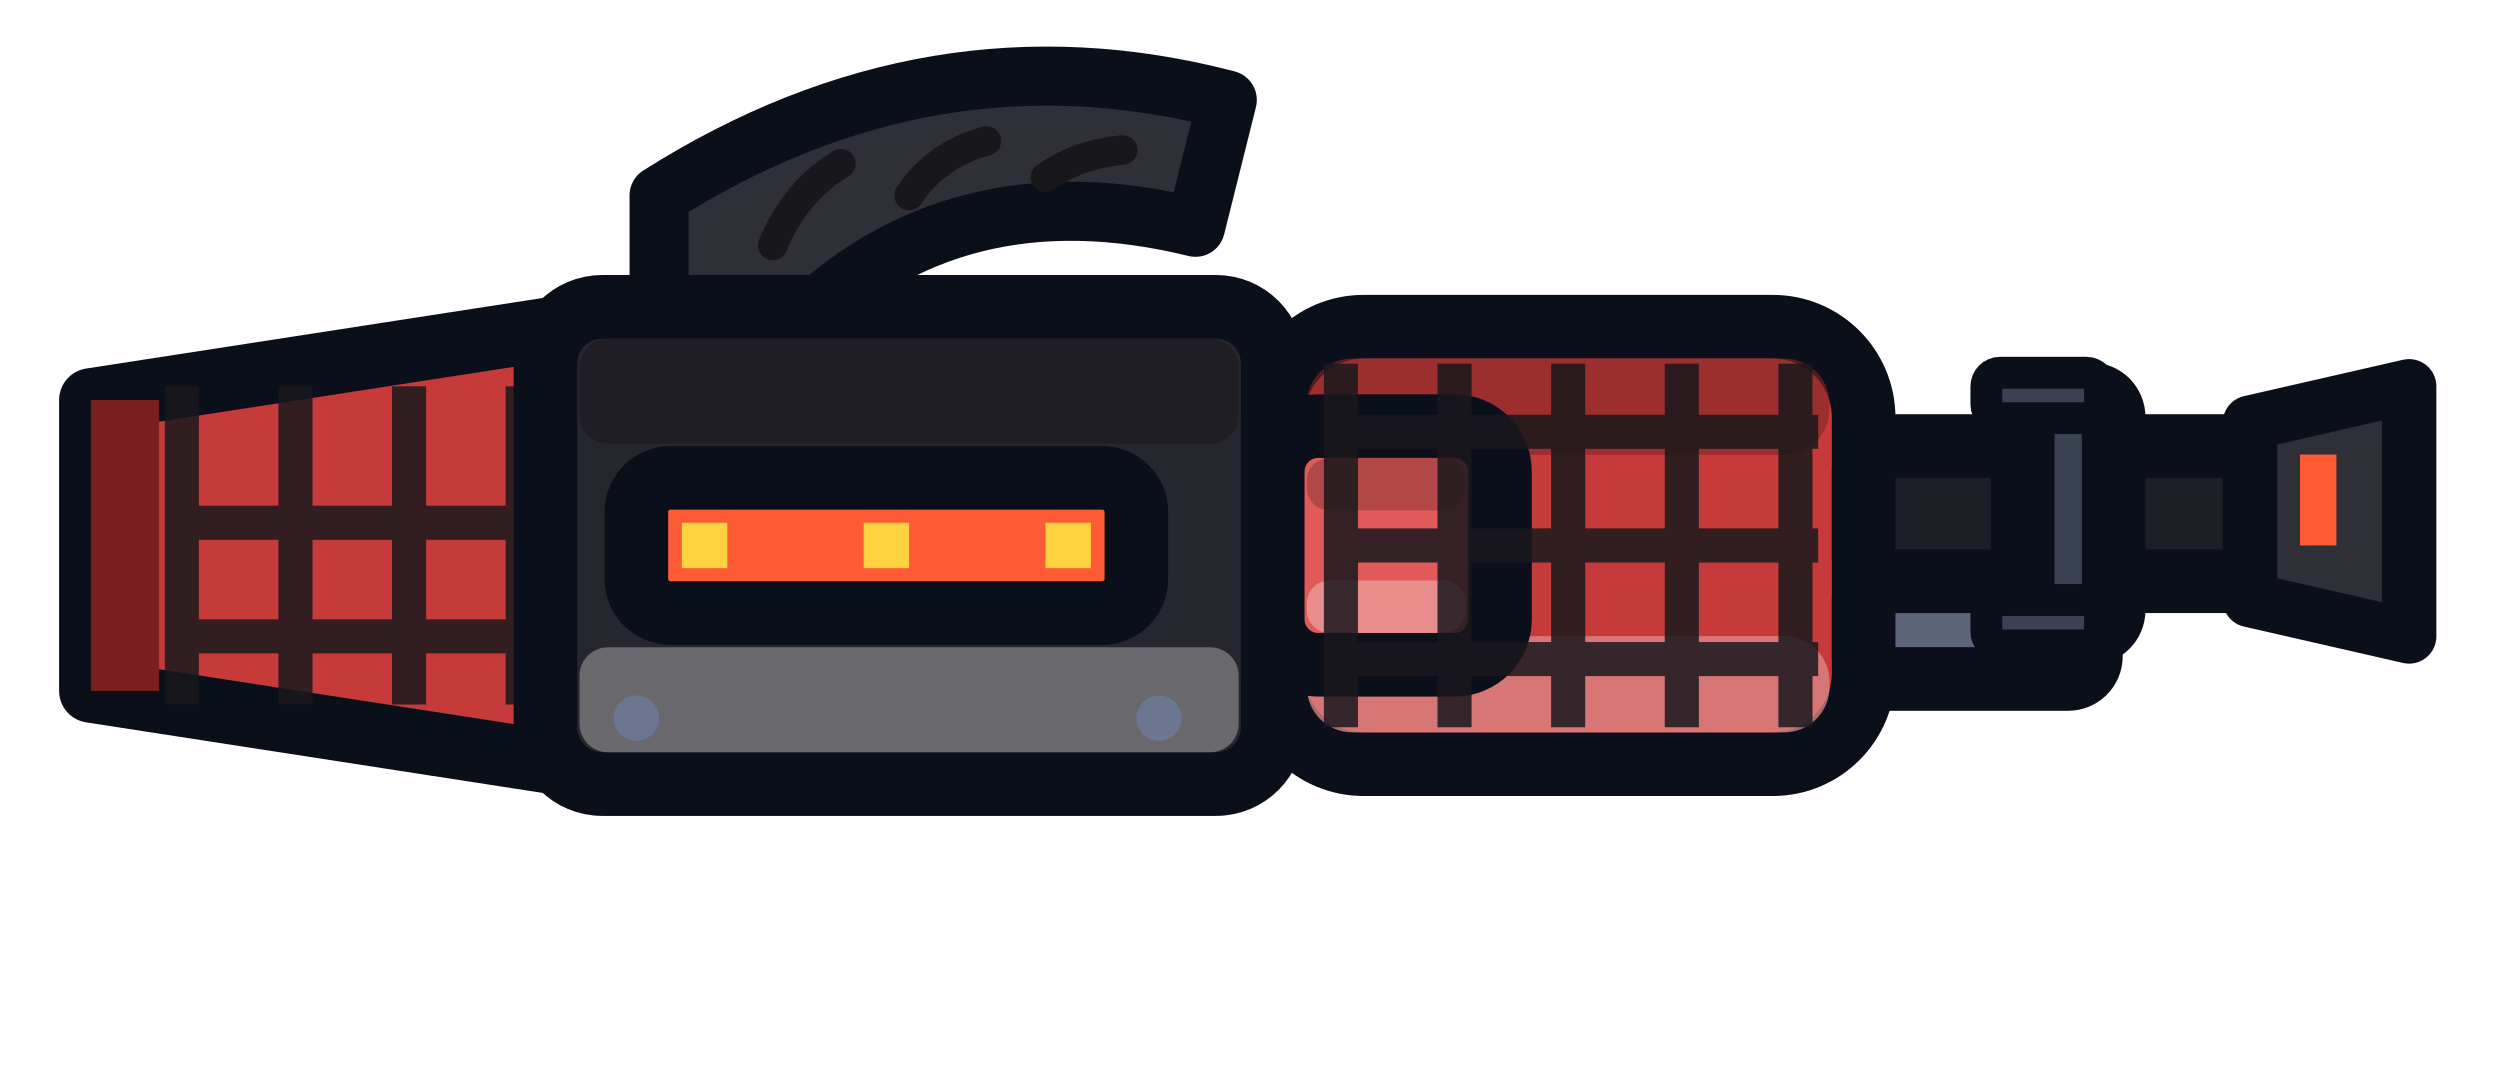
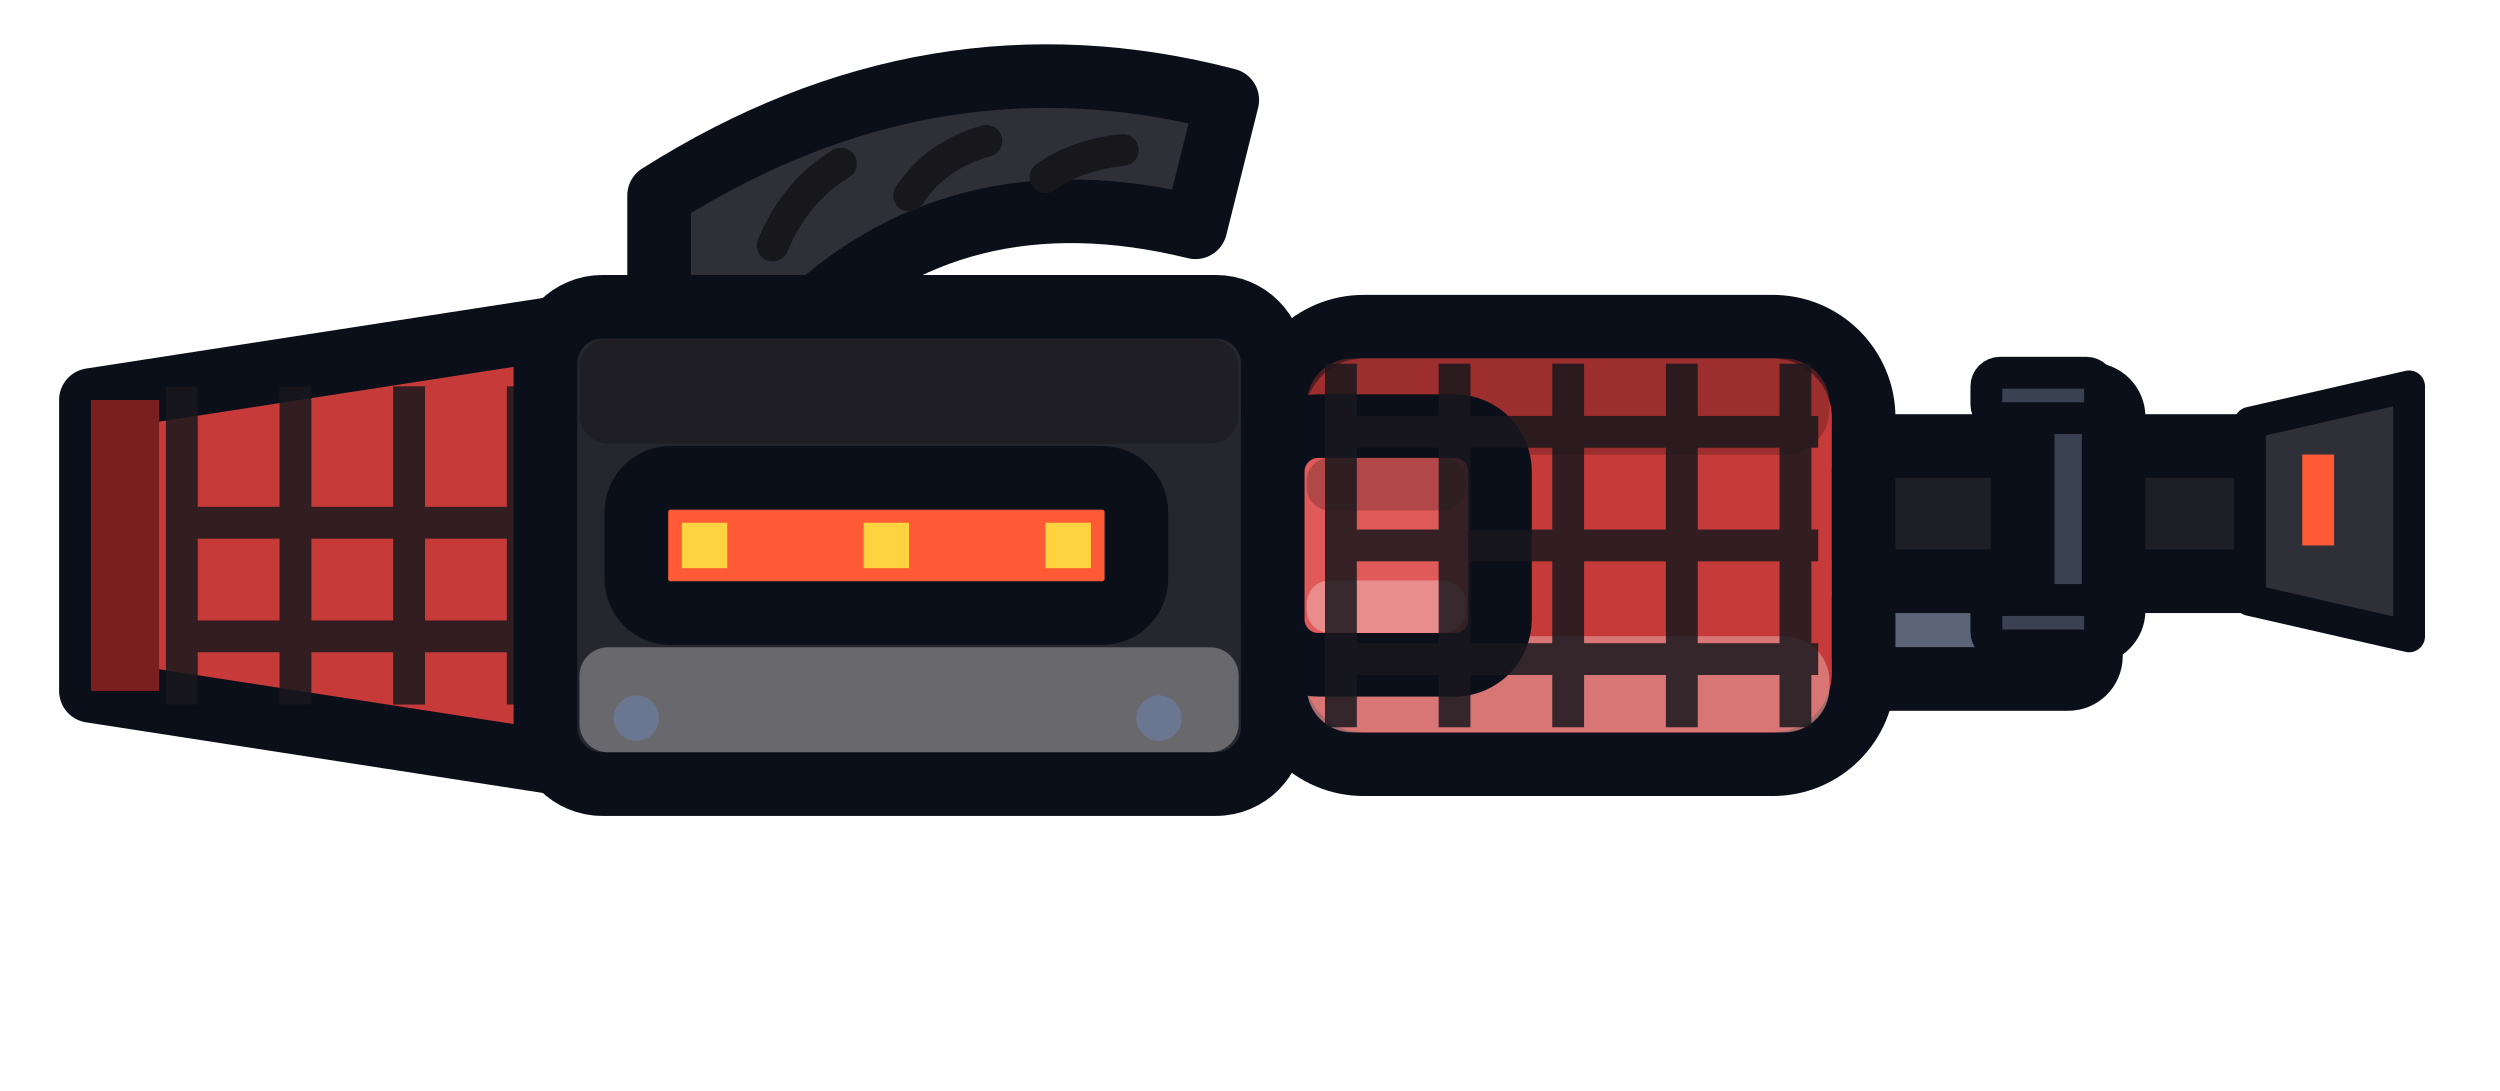
<svg xmlns="http://www.w3.org/2000/svg" viewBox="-4 -24 110 48" width="330" height="144" role="img" aria-label="Grizzly Flanel">
  <g transform="rotate(-90)">
-     <path d="M9.6 25 L15.4 25 Q23 37 19.6 50 L14 48.6 Q16.6 38 9.6 31 Z" fill="#2F2F38" stroke="#0B0F1A" stroke-width="2.6" stroke-linejoin="round" />
+     <path d="M9.6 25 L15.4 25 Q23 37 19.6 50 L14 48.6 Q16.6 38 9.6 31 Z" fill="#2F2F38" stroke="#0B0F1A" stroke-width="2.8" stroke-linejoin="round" />
    <g stroke="#17171C" stroke-width="1.3" stroke-linecap="round" fill="none">
-       <path d="M13.2 30 q2.4 1 3.6 3" />
-       <path d="M15.4 36 q1.8 1.2 2.4 3.4" />
-       <path d="M16.2 42 q1 1.4 1.2 3.4" />
+       <path d="M13.2 30 q2.4 1 3.6 3" stroke-width="1.4" />
+       <path d="M15.4 36 q1.8 1.2 2.4 3.4" stroke-width="1.4" />
+       <path d="M16.2 42 q1 1.4 1.2 3.4" stroke-width="1.4" />
    </g>
    <polygon points="-6.4,0 6.4,0 9.8,22 -9.8,22" fill="#C73A3A" stroke="#0B0F1A" stroke-width="2.8" stroke-linejoin="round" />
    <rect x="-6.4" y="0" width="12.8" height="3" fill="#7A1F1F" />
    <g stroke="#17171C" stroke-width="1.5" opacity=".85">
-       <line x1="-7" y1="4" x2="7" y2="4" />
-       <line x1="-7" y1="9" x2="7" y2="9" />
-       <line x1="-7" y1="14" x2="7" y2="14" />
-       <line x1="-7" y1="19" x2="7" y2="19" />
-       <line x1="-4" y1="4" x2="-4" y2="20" />
-       <line x1="1" y1="4" x2="1" y2="20" />
+       <line x1="-7" y1="4" x2="7" y2="4" stroke-width="1.4" />
+       <line x1="-7" y1="9" x2="7" y2="9" stroke-width="1.4" />
+       <line x1="-7" y1="14" x2="7" y2="14" stroke-width="1.4" />
+       <line x1="-7" y1="19" x2="7" y2="19" stroke-width="1.4" />
+       <line x1="-4" y1="4" x2="-4" y2="20" stroke-width="1.4" />
+       <line x1="1" y1="4" x2="1" y2="20" stroke-width="1.4" />
    </g>
    <rect x="-10.5" y="20" width="21" height="32" rx="2.5" fill="#26262E" stroke="#0B0F1A" stroke-width="2.8" stroke-linejoin="round" />
    <rect x="-9.1" y="21.5" width="4.62" height="29" rx="1.25" fill="#7d7d82" opacity=".75" />
    <rect x="4.48" y="21.5" width="4.62" height="29" rx="1.25" fill="#19191e" opacity=".6" />
    <rect x="-2.975" y="24" width="5.95" height="22" rx="1.5" fill="#FF5A36" stroke="#0B0F1A" stroke-width="2.8" stroke-linejoin="round" />
    <g fill="#6B7690">
      <circle cx="-7.6" cy="24" r="1" />
      <circle cx="-7.6" cy="47" r="1" />
    </g>
    <g fill="#FFD23F">
      <rect x="-1" y="26" width="2" height="2" />
      <rect x="-1" y="34" width="2" height="2" />
      <rect x="-1" y="42" width="2" height="2" />
    </g>
    <rect x="-9.625" y="52" width="19.25" height="26" rx="4" fill="#C73A3A" stroke="#0B0F1A" stroke-width="2.8" stroke-linejoin="round" />
    <rect x="-8.225" y="53.5" width="4.235" height="23" rx="2" fill="#dd8989" opacity=".75" />
    <rect x="3.99" y="53.5" width="4.235" height="23" rx="2" fill="#812626" opacity=".6" />
    <rect x="-5.25" y="52" width="10.5" height="10" rx="2" fill="#E05A5A" stroke="#0B0F1A" stroke-width="2.8" stroke-linejoin="round" />
    <rect x="-3.85" y="53.5" width="2.31" height="7" rx="1" fill="#ec9c9c" opacity=".75" />
    <rect x="1.54" y="53.5" width="2.31" height="7" rx="1" fill="#923b3b" opacity=".6" />
    <g stroke="#17171C" stroke-width="1.5" opacity=".85">
-       <line x1="-8" y1="55" x2="8" y2="55" />
-       <line x1="-8" y1="60" x2="8" y2="60" />
-       <line x1="-8" y1="65" x2="8" y2="65" />
-       <line x1="-8" y1="70" x2="8" y2="70" />
-       <line x1="-8" y1="75" x2="8" y2="75" />
-       <line x1="-5" y1="55" x2="-5" y2="76" />
-       <line x1="0" y1="55" x2="0" y2="76" />
-       <line x1="5" y1="55" x2="5" y2="76" />
+       <line x1="-8" y1="55" x2="8" y2="55" stroke-width="1.4" />
+       <line x1="-8" y1="60" x2="8" y2="60" stroke-width="1.4" />
+       <line x1="-8" y1="65" x2="8" y2="65" stroke-width="1.4" />
+       <line x1="-8" y1="70" x2="8" y2="70" stroke-width="1.4" />
+       <line x1="-8" y1="75" x2="8" y2="75" stroke-width="1.4" />
+       <line x1="-5" y1="55" x2="-5" y2="76" stroke-width="1.4" />
+       <line x1="0" y1="55" x2="0" y2="76" stroke-width="1.4" />
+       <line x1="5" y1="55" x2="5" y2="76" stroke-width="1.4" />
    </g>
    <rect x="-5.875" y="78" width="4.55" height="10" rx="1" fill="#5B6577" stroke="#0B0F1A" stroke-width="2.8" stroke-linejoin="round" />
    <rect x="-1.575" y="78" width="5.95" height="18" rx="1" fill="#1E1E26" stroke="#0B0F1A" stroke-width="2.8" stroke-linejoin="round" />
    <rect x="-3.85" y="85" width="10.5" height="4" rx="1" fill="#3A4150" stroke="#0B0F1A" stroke-width="2.8" stroke-linejoin="round" />
    <g fill="#3A4150" stroke="#0B0F1A" stroke-width="1.4">
      <rect x="-4.4" y="83.4" width="2" height="5" rx=".6" />
      <rect x="5.6" y="83.4" width="2" height="5" rx=".6" />
    </g>
-     <polygon points="-2.4,95 5.4,95 7,102 -4,102" fill="#2F2F38" stroke="#0B0F1A" stroke-width="2.4" stroke-linejoin="round" />
-     <line x1="0" y1="98" x2="4" y2="98" stroke="#FF5A36" stroke-width="1.6" />
+     <polygon points="-2.4,95 5.4,95 7,102 -4,102" fill="#2F2F38" stroke="#0B0F1A" stroke-width="1.4" stroke-linejoin="round" />
+     <line x1="0" y1="98" x2="4" y2="98" stroke="#FF5A36" stroke-width="1.4" />
  </g>
</svg>
